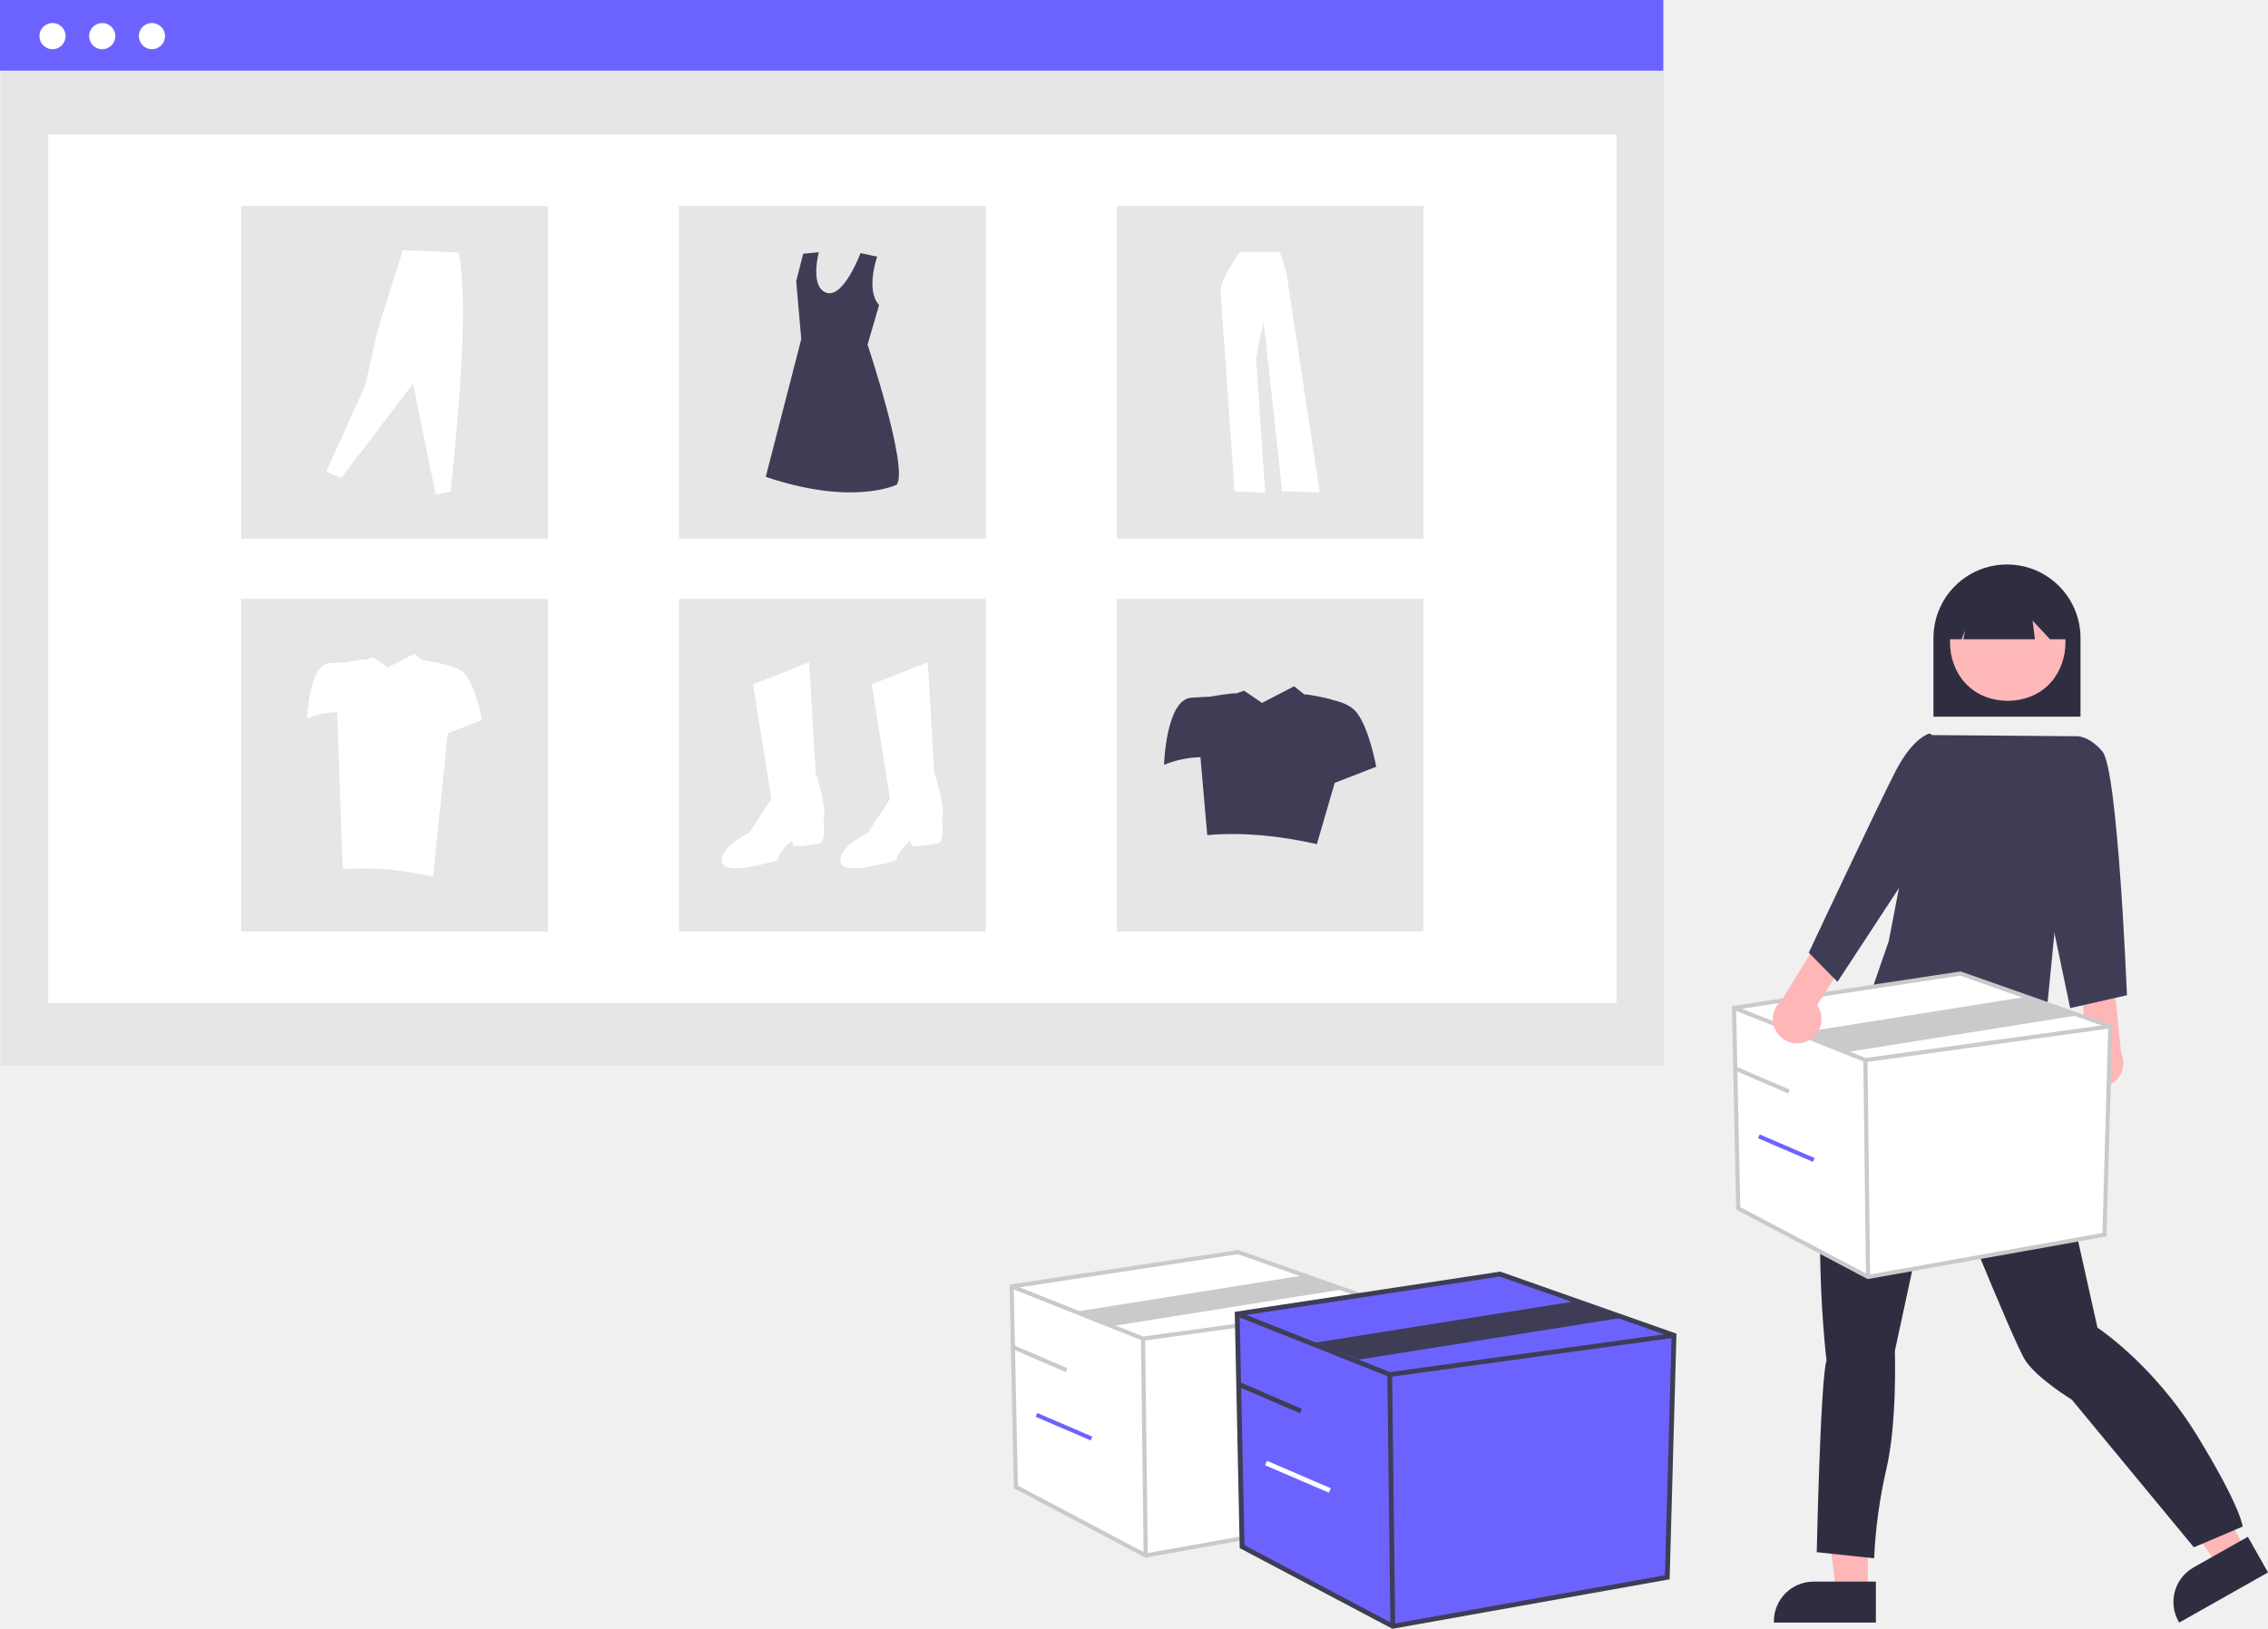
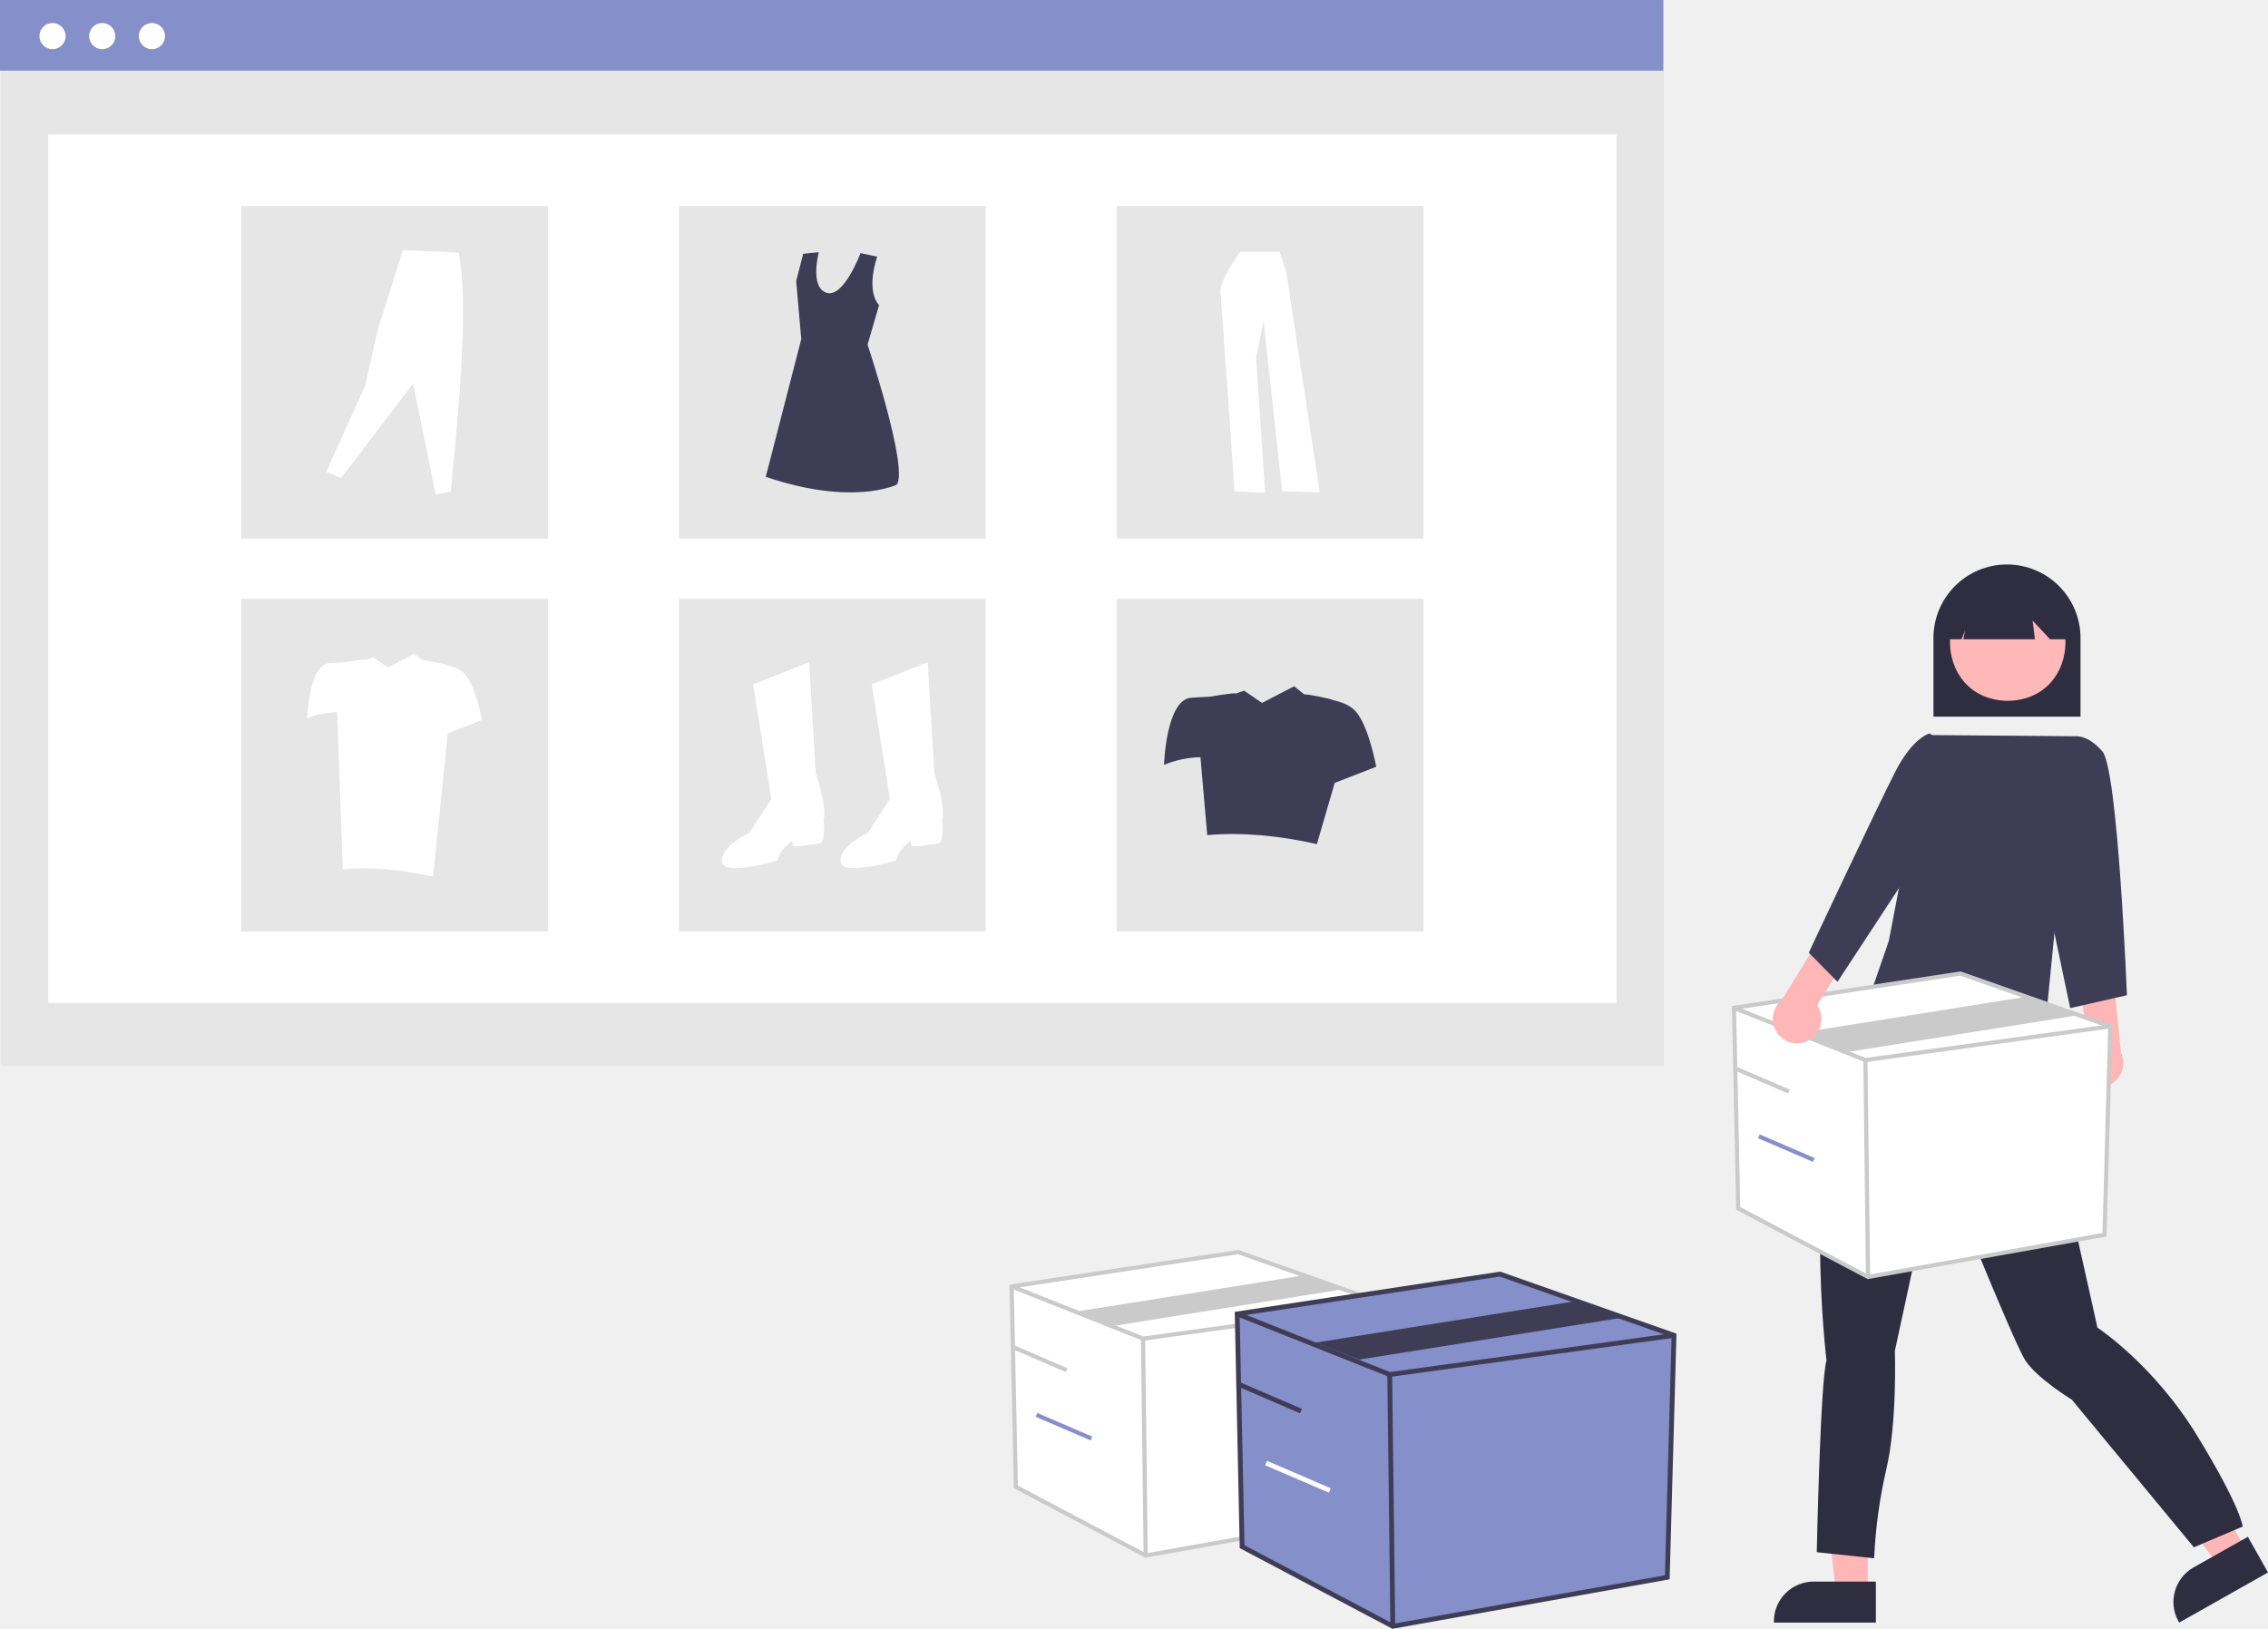
<svg xmlns="http://www.w3.org/2000/svg" data-name="Layer 1" width="879.125" height="631.485" viewBox="0 0 879.125 631.485">
  <rect id="b93b1ef9-49b5-4354-905b-d9dddde45a10" data-name="Rectangle 338" x="0.275" y="0.365" width="644.725" height="412.91" fill="#e6e6e6" />
  <rect id="ef7485f9-8ecd-46d9-949e-abdd8aa9e360" data-name="Rectangle 339" x="18.711" y="52.154" width="607.853" height="336.693" fill="#fff" />
-   <rect id="b4c2a7ec-beab-40bc-b587-23a202562f78" data-name="Rectangle 340" width="644.725" height="27.39" fill="#6c63ff" />
+   <rect id="b4c2a7ec-beab-40bc-b587-23a202562f78" data-name="Rectangle 340" width="644.725" height="27.39" fill="#858FC9" />
  <circle id="bd6d3ebf-cb6f-4fcb-b7cd-ad5a287d3324" data-name="Ellipse 513" cx="20.355" cy="14.004" r="5.077" fill="#fff" />
  <circle id="efb1158e-7a7d-4adb-9063-fc7dc50c76d5" data-name="Ellipse 514" cx="39.624" cy="14.004" r="5.077" fill="#fff" />
  <circle id="b51f9e19-f36b-4f29-afd5-008bb0fc20dd" data-name="Ellipse 515" cx="58.893" cy="14.004" r="5.077" fill="#fff" />
  <rect id="b636d421-4358-445b-b124-1d058e78c733" data-name="Rectangle 341" x="93.5" y="79.848" width="118.887" height="128.982" fill="#e6e6e6" />
  <rect id="ab9c902d-64a9-4a2b-a9ec-6dc7022c80f6" data-name="Rectangle 342" x="263.193" y="79.848" width="118.887" height="128.982" fill="#e6e6e6" />
  <rect id="f4a232af-026e-479b-8040-5c62e5965d9e" data-name="Rectangle 343" x="432.885" y="79.848" width="118.887" height="128.982" fill="#e6e6e6" />
  <rect id="ada16aa4-f84d-4851-87ee-a2852d96226a" data-name="Rectangle 344" x="93.5" y="232.176" width="118.887" height="128.982" fill="#e6e6e6" />
  <rect id="ebfcbe07-3b81-4d69-a4f5-6a8318d20e8d" data-name="Rectangle 345" x="263.193" y="232.176" width="118.887" height="128.982" fill="#e6e6e6" />
  <rect id="ead16b6d-d132-49a9-a42f-1f570e523a46" data-name="Rectangle 346" x="432.885" y="232.176" width="118.887" height="128.982" fill="#e6e6e6" />
  <path id="ab8ff6e3-f37e-4992-8347-ee905fdba816-75" data-name="Path 2643" d="M452.365,399.583l21.722-8.588,2.526,42.939s4.546,13.134,3.031,18.186c0,0,1.01,8.588-1.516,9.093s-9.6,1.516-10.1,1.01-.505-2.021-.505-2.021-5.052,3.536-5.557,7.577c0,0-21.217,6.567-21.722.505s10.608-11.114,10.608-11.114l8.588-13.134Z" transform="translate(-160.4375 -134.2577)" fill="#fff" />
  <path id="e647835b-1773-4993-9de9-376235a5ef39-76" data-name="Path 2644" d="M498.337,399.583l21.719-8.588,2.526,42.939s4.546,13.134,3.031,18.186c0,0,1.01,8.588-1.516,9.093s-9.6,1.516-10.1,1.01-.505-2.021-.505-2.021-5.052,3.536-5.557,7.577c0,0-21.217,6.567-21.722.505s10.608-11.114,10.608-11.114l8.588-13.134Z" transform="translate(-160.4375 -134.2577)" fill="#fff" />
  <path id="ee50e840-b8e9-4cc0-9b2e-64e12816c6e5-77" data-name="Path 2645" d="M500.459,233.768s-4.625,12.924.734,18.752l-4.468,15.353s15.874,47.622,11.339,54.274c0,0-16.932,8.466-50.8-3.024l13.757-53.367-1.965-22.526,2.721-10.583,6.047-.6s-3.628,13.606,3.024,15.723,13.141-15.383,13.141-15.383Z" transform="translate(-160.4375 -134.2577)" fill="#3f3d56" />
  <path id="b668efb4-5504-4326-941b-9be143c4d030-78" data-name="Path 2646" d="M286.858,317.195l5.837,2.388,27.858-36.613,8.755,42.98,5.837-1.061c3.744-37.055,6.8-74.85,3.051-92.726l-21.623-.929-9.816,31.311-4.776,21.225Z" transform="translate(-160.4375 -134.2577)" fill="#fff" />
  <path id="b699d661-049e-451c-8a7e-64343ac1c335-79" data-name="Path 2647" d="M641.115,231.87s-7.966,11.074-7.577,15.543,5.44,77.327,5.44,77.327l11.852.583-3.5-52.458,2.914-14.183,7.189,66.058,14.572.389-13.017-85.681-2.526-7.577Z" transform="translate(-160.4375 -134.2577)" fill="#fff" />
  <path id="a4f25674-ecb7-42aa-ae9a-d508200b11eb-80" data-name="Path 2648" d="M686.138,410.276c-2.115-2.538-5.751-3.91-9.242-4.652.1-.317-10.618-2.532-10.8-2.076l-4.041-3.219-12.417,6.447-6.977-4.75-3.241,1.15c.132-.572-10.061,1.194-10.061,1.194-1.947.07-4.434.192-7.218.406-9.749.75-10.5,26-10.5,26a39.85,39.85,0,0,1,14.113-2.955l2.635,30.2c13.553-1.162,27.767.19,42.5,3.5l6.909-23.74,16.089-6.257S691.138,416.275,686.138,410.276Z" transform="translate(-160.4375 -134.2577)" fill="#3f3d56" />
  <path id="b6d7fb25-d94e-4ba0-9382-3f72a4c565e4-81" data-name="Path 2649" d="M340.878,395.895c-1.743-2.091-4.738-3.222-7.615-3.833.086-.262-8.749-2.086-8.9-1.71l-3.33-2.652-10.229,5.312-5.749-3.913-2.67.948c.109-.471-8.29.983-8.29.983-1.6.058-3.654.158-5.947.335-8.033.618-8.651,21.421-8.651,21.421a32.837,32.837,0,0,1,11.629-2.435l2.171,60.914c11.167-.958,22.879.157,35.015,2.884l5.692-55.59,13.257-5.155S344.997,400.84,340.878,395.895Z" transform="translate(-160.4375 -134.2577)" fill="#fff" />
  <path id="abb48a01-b3b6-4bc9-9e6f-5cc93133d8eb-82" data-name="Path 2682" d="M909.888,412.109h57v-30.5a28.5,28.5,0,1,0-57,0Z" transform="translate(-160.4375 -134.2577)" fill="#2f2e41" />
  <path id="f1b40e10-dbea-4491-93e9-bf21ee1afe95-83" data-name="Path 2683" d="M884.442,751.453h-12.259l-5.833-47.292h18.094Z" transform="translate(-160.4375 -134.2577)" fill="#ffb6b6" />
  <path id="f19e2682-d3fb-40a9-8809-be7b68a78ac9-84" data-name="Path 2684" d="M887.57,747.45h-24.145a15.387,15.387,0,0,0-15.386,15.385v.5h39.531Z" transform="translate(-160.4375 -134.2577)" fill="#2f2e41" />
  <path id="b3618d44-3857-42e4-aed2-10e127155f21-85" data-name="Path 2685" d="M1030.997,735.092l-10.676,6.027-28.328-38.311,15.757-8.895Z" transform="translate(-160.4375 -134.2577)" fill="#ffb6b6" />
  <path id="a172411a-a77d-4e4f-ac70-c8342021cfb1-86" data-name="Path 2686" d="M1031.752,730.069l-21.025,11.866h0a15.387,15.387,0,0,0-5.834,20.963l.246.435,34.424-19.433Z" transform="translate(-160.4375 -134.2577)" fill="#2f2e41" />
  <path id="bd1532c7-07e2-44c0-82ff-fc8e0d37942d-87" data-name="Path 2687" d="M952.642,538.782l.946,4.73s2.838,2.838,1.419,4.257-.946,8.042-.946,8.042c.794,12.076,16.573,79.936,19.395,93.189,0,0,21.76,14.191,38.789,42.1s17.5,35.005,17.5,35.005l-18.918,8.043-47.3-57.238s-13.245-8.042-17.976-15.137-34.064-80.418-34.064-80.418l-16.56,76.633s.946,27.909-3.311,45.885a192.522,192.522,0,0,0-4.73,34.532l-22.233-2.365s1.419-67.172,3.784-74.268c0,0-9.934-81.836,9.934-114.476l16.012-42.687,15.682-6.036Z" transform="translate(-160.4375 -134.2577)" fill="#2f2e41" />
  <path id="e2a54528-859f-4f0e-9aca-6130773a8d3b-88" data-name="Path 2688" d="M938.682,360.565c-29.847.51-29.842,44.907,0,45.412C968.527,405.467,968.523,361.07,938.682,360.565Z" transform="translate(-160.4375 -134.2577)" fill="#ffb8b8" />
  <path id="aeace49c-5333-476f-965d-52da8fac2318-89" data-name="Path 2689" d="M915.711,382.093h5.073l1.381-3.454-.691,3.454h27.745l-.9-7.227,6.744,7.227h6.727v-3.916a23.038,23.038,0,1,0-46.076-.033v.033Z" transform="translate(-160.4375 -134.2577)" fill="#2f2e41" />
  <path id="aa5a3aa9-e50b-4b43-b42d-0c1415925835-90" data-name="Path 2690" d="M907.904,419.235l56.4.457-11.916,120.917s-65.959-3.481-66-23.614l6.179-17.891Z" transform="translate(-160.4375 -134.2577)" fill="#3f3d56" />
  <path id="aca4d347-909c-4b66-b72e-6bb1477aee43-91" data-name="Path 2693" d="M966.727,552.298a9.377,9.377,0,0,1,2.7-14.122l-2.451-21.287,12.573-4.645,3.039,30.111a9.428,9.428,0,0,1-15.861,9.943Z" transform="translate(-160.4375 -134.2577)" fill="#ffb6b6" />
  <path id="eab38d24-ad2d-4cbe-aaaa-db975580c866-92" data-name="Path 2694" d="M956.888,430.109l7.421-10.373s5.079-1.127,11.079,5.873,9.5,94.5,9.5,94.5l-22,5-13-62Z" transform="translate(-160.4375 -134.2577)" fill="#3f3d56" />
  <polygon points="672.135 390.739 673.771 468.476 724.096 495.071 815.744 478.705 817.995 397.899 759.896 377.441 672.135 390.739" fill="#fff" />
  <path d="M884.402,630.168,833.415,603.223l-1.661-78.916,88.658-13.433.189.066L979.252,531.593l-2.285,82.046ZM835.002,602.244l49.662,26.245,90.732-16.202,2.216-79.566L920.256,512.523,833.39,525.685Z" transform="translate(-160.4375 -134.2577)" fill="#cacaca" />
  <polygon points="722.973 411.816 722.776 411.738 671.838 391.485 672.431 389.992 723.173 410.166 817.885 397.103 818.105 398.695 722.973 411.816" fill="#cacaca" />
  <rect x="883.218" y="545.246" width="1.607" height="84.086" transform="translate(-167.5157 -123.4613) rotate(-0.69695)" fill="#cacaca" />
  <polygon points="716.536 407.792 698.174 400.348 786.569 386.263 804.931 393.706 716.536 407.792" fill="#cacaca" />
  <rect x="842.417" y="541.277" width="1.607" height="23.186" transform="translate(-158.4769 974.4608) rotate(-66.70554)" fill="#cacaca" />
-   <rect x="852.06" y="567.797" width="1.607" height="23.186" transform="translate(-177.0052 999.3509) rotate(-66.70554)" fill="#6c63ff" />
+   <rect x="852.06" y="567.797" width="1.607" height="23.186" transform="translate(-177.0052 999.3509) rotate(-66.70554)" fill="#858FC9" />
  <polygon points="392.135 498.739 393.771 576.476 444.096 603.071 535.744 586.705 537.995 505.899 479.896 485.441 392.135 498.739" fill="#fff" />
  <path d="M604.402,738.168,553.415,711.223l-1.661-78.916,88.658-13.433.189.066L699.252,639.593l-2.285,82.046ZM555.002,710.244l49.662,26.245,90.732-16.202,2.216-79.566L640.256,620.523,553.39,633.685Z" transform="translate(-160.4375 -134.2577)" fill="#cacaca" />
  <polygon points="442.973 519.816 442.776 519.738 391.838 499.485 392.431 497.992 443.173 518.166 537.885 505.103 538.105 506.695 442.973 519.816" fill="#cacaca" />
  <rect x="603.218" y="653.246" width="1.607" height="84.086" transform="translate(-168.8501 -126.8591) rotate(-0.69695)" fill="#cacaca" />
  <polygon points="432.088 513.962 418.174 508.348 506.569 494.263 520.482 499.877 432.088 513.962" fill="#cacaca" />
  <rect x="562.417" y="649.277" width="1.607" height="23.186" transform="translate(-426.9454 782.5758) rotate(-66.70554)" fill="#cacaca" />
-   <rect x="572.06" y="675.797" width="1.607" height="23.186" transform="translate(-445.4736 807.4659) rotate(-66.70554)" fill="#6c63ff" />
-   <polygon points="479.563 509.397 481.463 599.638 539.882 630.51 646.271 611.512 648.883 517.709 581.44 493.961 479.563 509.397" fill="#6c63ff" />
+   <rect x="572.06" y="675.797" width="1.607" height="23.186" transform="translate(-445.4736 807.4659) rotate(-66.70554)" fill="#858FC9" />
+   <polygon points="479.563 509.397 481.463 599.638 539.882 630.51 646.271 611.512 648.883 517.709 581.44 493.961 479.563 509.397" fill="#858FC9" />
  <path d="M700.167,765.742l-59.188-31.278-1.929-91.608,102.918-15.594.219.077L810.272,651.312l-2.652,95.242ZM642.821,733.327l57.65,30.466,105.326-18.808,2.572-92.364-66.582-23.445-100.837,15.278Z" transform="translate(-160.4375 -134.2577)" fill="#3f3d56" />
  <polygon points="538.578 533.865 538.35 533.774 479.218 510.264 479.907 508.53 538.81 531.949 648.755 516.785 649.01 518.633 538.578 533.865" fill="#3f3d56" />
  <rect x="698.792" y="667.161" width="1.866" height="97.61" transform="translate(-169.0945 -125.6935) rotate(-0.69695)" fill="#3f3d56" />
  <polygon points="526.888 527.112 509.79 520.553 612.402 504.202 629.501 510.761 526.888 527.112" fill="#3f3d56" />
  <rect x="651.428" y="662.554" width="1.866" height="26.916" transform="translate(-386.9633 873.6041) rotate(-66.70554)" fill="#3f3d56" />
  <rect x="662.623" y="693.339" width="1.866" height="26.916" transform="translate(-408.4716 902.4975) rotate(-66.70554)" fill="#fff" />
  <path id="af1e2e82-f248-43bd-a869-489ddf745161-93" data-name="Path 2691" d="M861.105,537.851a9.377,9.377,0,0,0,3.673-13.9l11.422-18.13-9.324-9.628-15.771,25.829a9.428,9.428,0,0,0,10,15.83Z" transform="translate(-160.4375 -134.2577)" fill="#ffb6b6" />
  <path id="ed6195a6-5e50-4e12-8380-54bfefa6b2ae-94" data-name="Path 2692" d="M916.571,424.001l-8.183-5.392s-6.315,1.416-13.031,14.334-33.8,70.672-33.8,70.672l11.133,11.3,29.7-45.309Z" transform="translate(-160.4375 -134.2577)" fill="#3f3d56" />
</svg>
